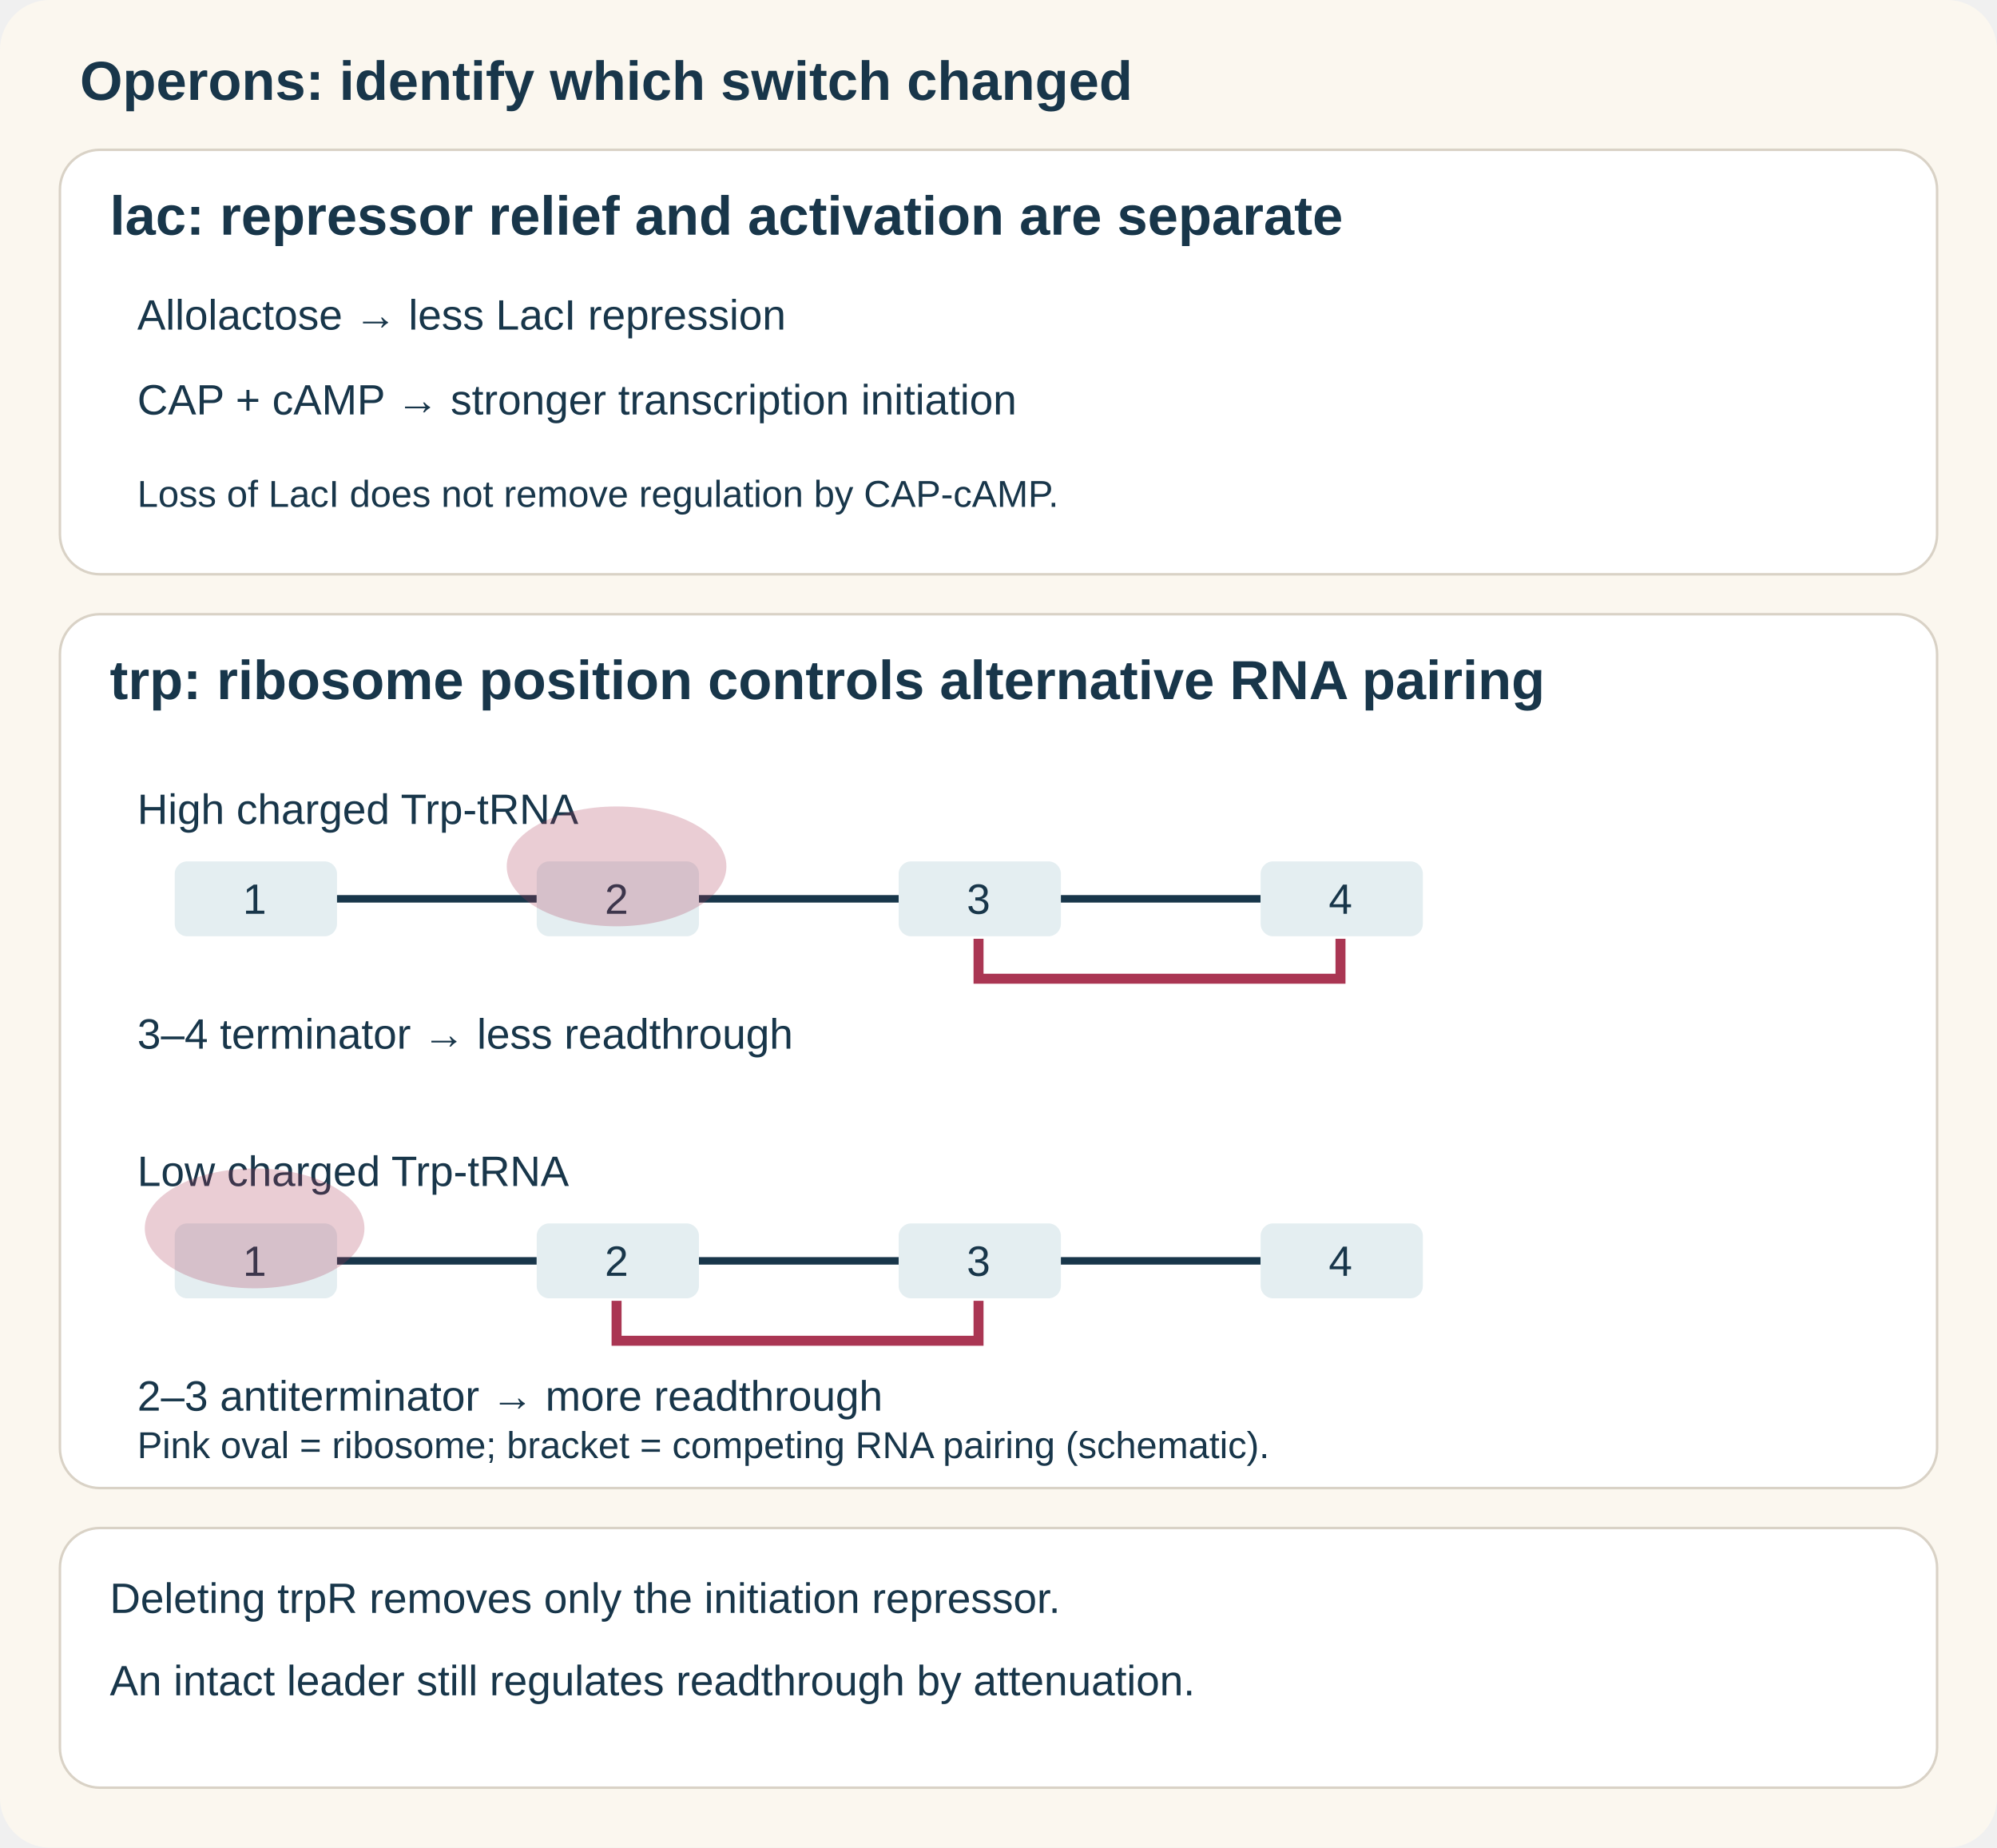
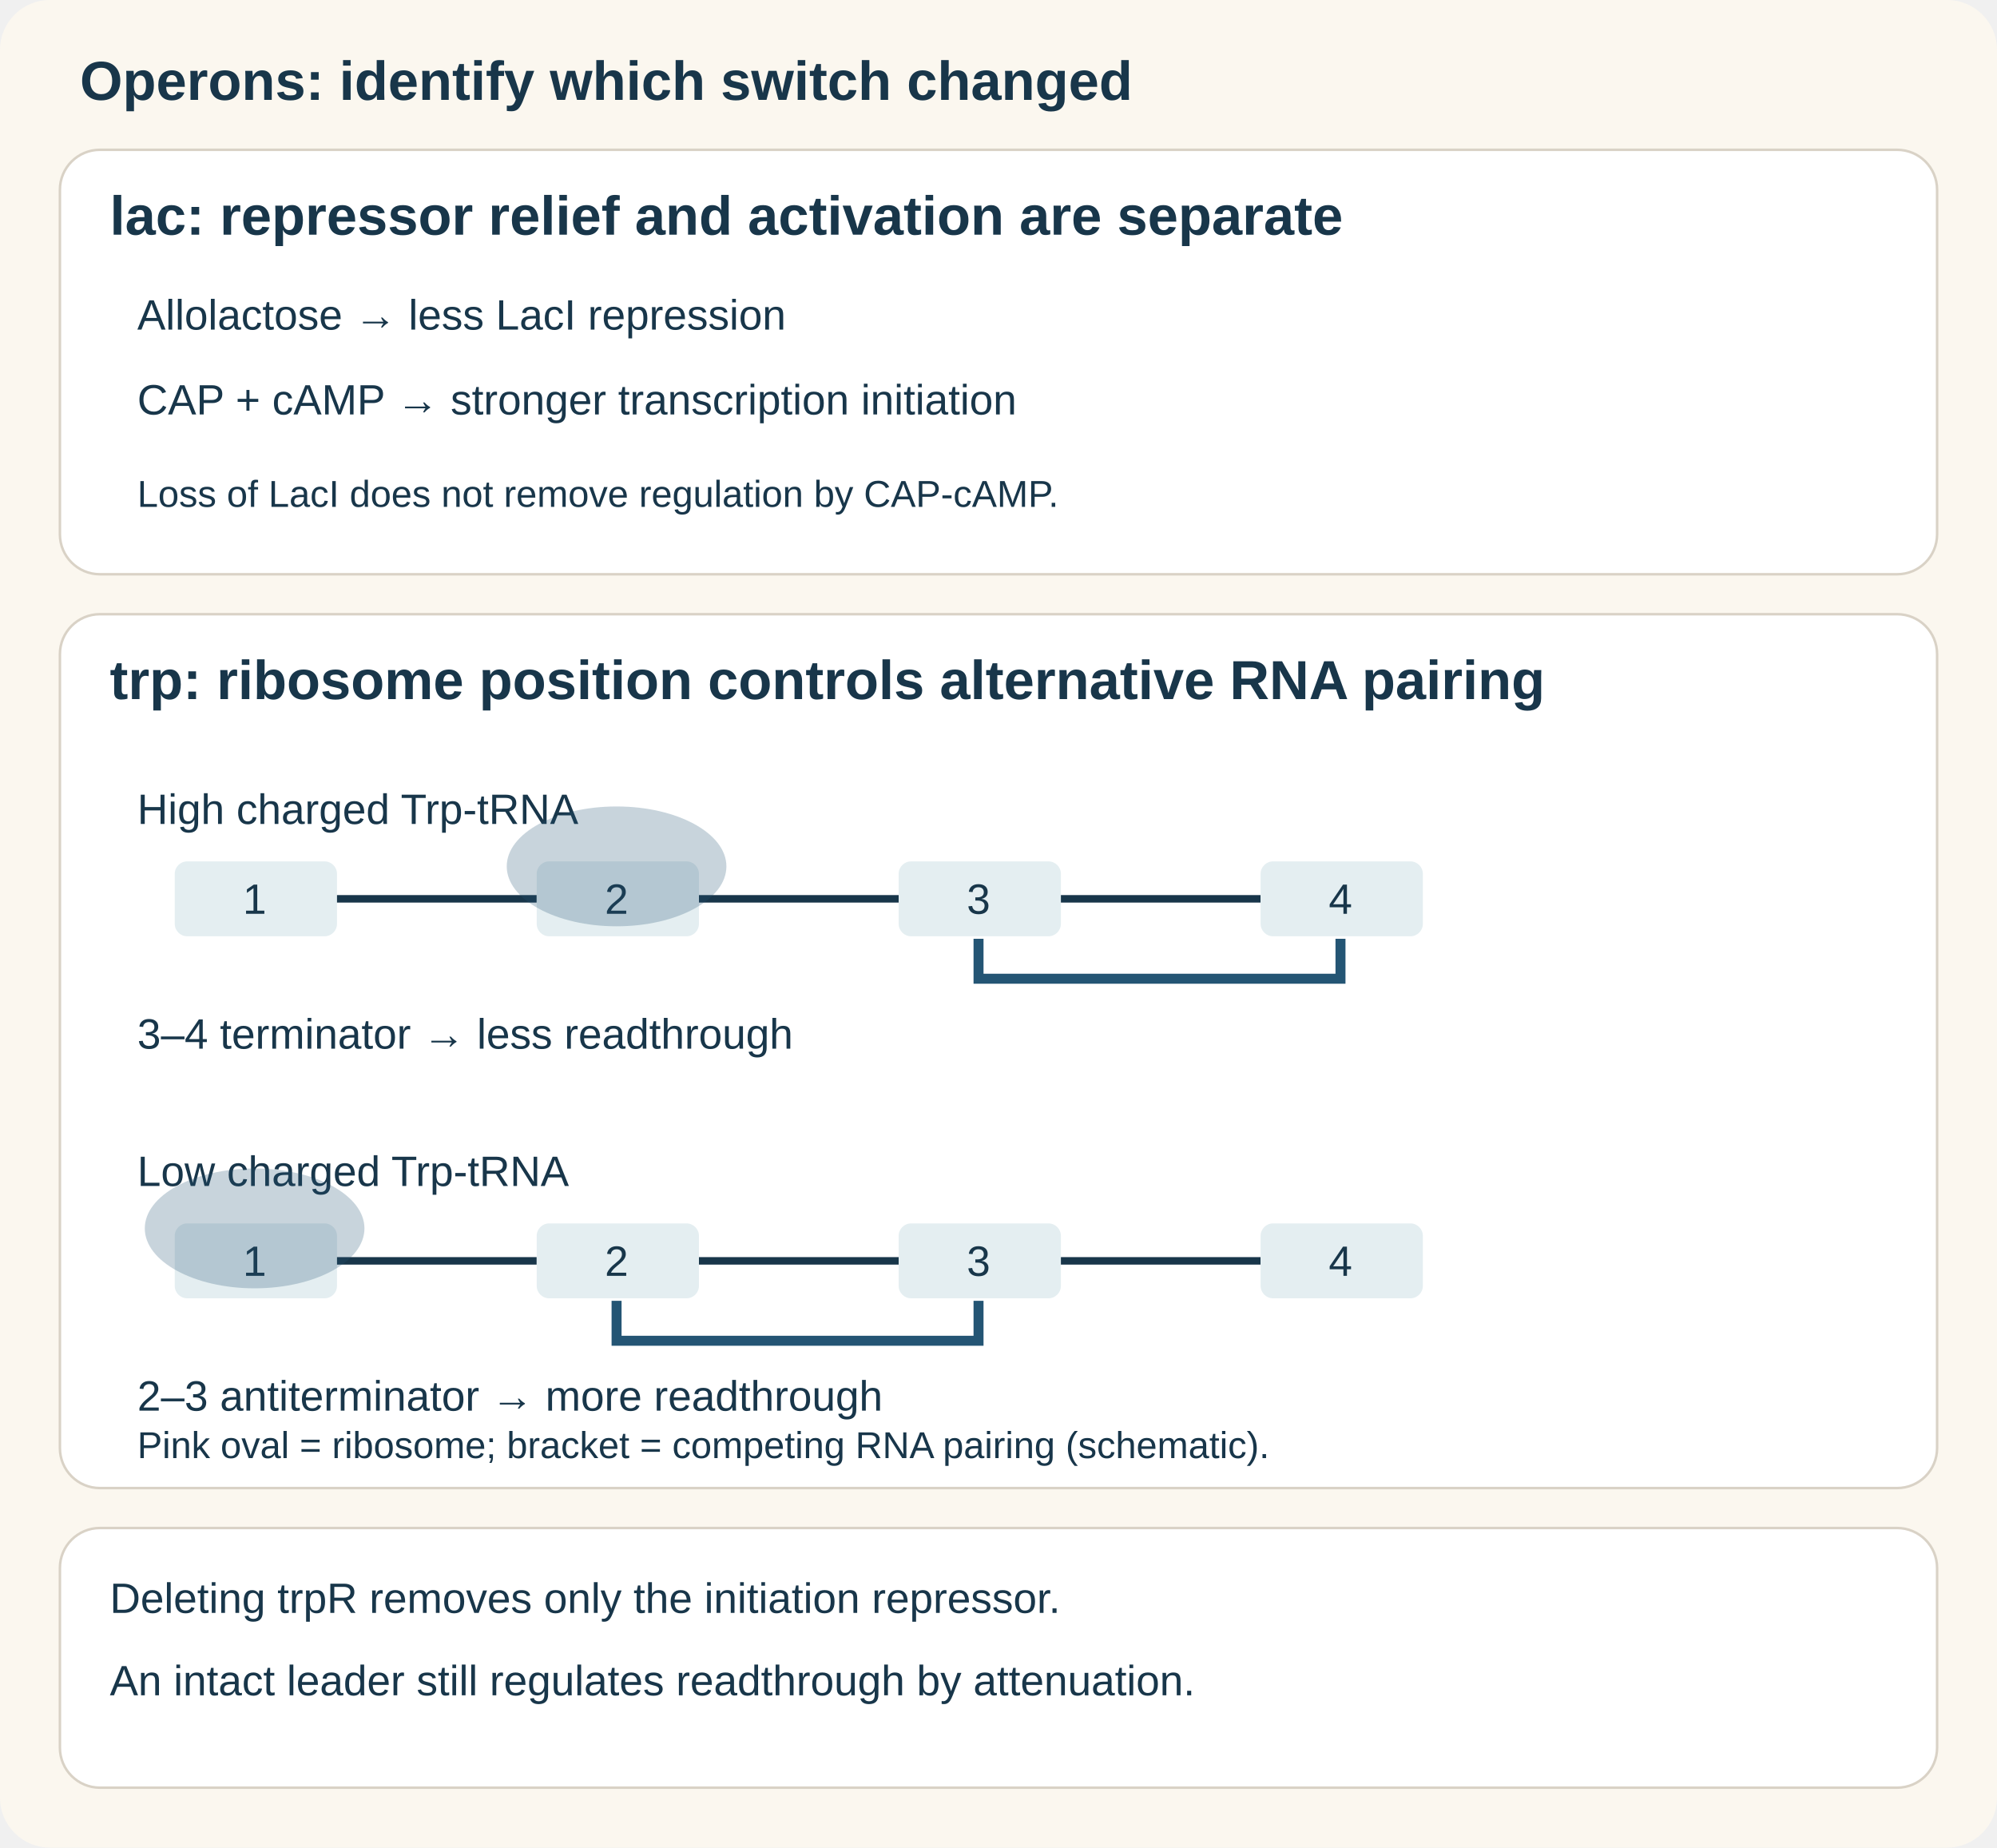
<svg xmlns="http://www.w3.org/2000/svg" width="800" height="740" viewBox="0 0 800 740" role="img" aria-labelledby="title desc">
-   <style>text{font-family:Arial,sans-serif;fill:#18364a}.h{font-size:22px;font-weight:bold}.t{font-size:17px}.s{font-size:15px}.bond{stroke:#18364a;stroke-width:3;fill:none}.accent{stroke:#aa3653;stroke-width:4;fill:none}</style>
+   <style>text{font-family:Arial,sans-serif;fill:#18364a}.h{font-size:22px;font-weight:bold}.t{font-size:17px}.s{font-size:15px}.bond{stroke:#18364a;stroke-width:3;fill:none}.accent{stroke:#245574;stroke-width:4;fill:none}</style>
  <rect width="800" height="740" fill="#fbf7ef" rx="20" />
  <text x="32" y="40" class="h" text-anchor="start">Operons: identify which switch changed</text>
  <rect x="24" y="60" width="752" height="170" rx="16" fill="white" stroke="#d9d2c6" />
  <text x="44" y="94" class="h" text-anchor="start">lac: repressor relief and activation are separate</text>
  <text x="55" y="132" class="t" text-anchor="start">Allolactose → less LacI repression</text>
  <text x="55" y="166" class="t" text-anchor="start">CAP + cAMP → stronger transcription initiation</text>
  <text x="55" y="203" class="s" text-anchor="start">Loss of LacI does not remove regulation by CAP-cAMP.</text>
  <rect x="24" y="246" width="752" height="350" rx="16" fill="white" stroke="#d9d2c6" />
  <text x="44" y="280" class="h" text-anchor="start">trp: ribosome position controls alternative RNA pairing</text>
  <text x="55" y="330" class="t" text-anchor="start">High charged Trp-tRNA</text>
  <rect x="70" y="345" width="65" height="30" rx="5" fill="#e4eef1" />
  <text x="102" y="366" class="t" text-anchor="middle">1</text>
  <path d="M135 360 L215 360" class="bond" />
  <rect x="215" y="345" width="65" height="30" rx="5" fill="#e4eef1" />
  <text x="247" y="366" class="t" text-anchor="middle">2</text>
  <path d="M280 360 L360 360" class="bond" />
  <rect x="360" y="345" width="65" height="30" rx="5" fill="#e4eef1" />
  <text x="392" y="366" class="t" text-anchor="middle">3</text>
  <path d="M425 360 L505 360" class="bond" />
  <rect x="505" y="345" width="65" height="30" rx="5" fill="#e4eef1" />
  <text x="537" y="366" class="t" text-anchor="middle">4</text>
-   <ellipse cx="247" cy="347" rx="44" ry="24" fill="#aa3653" opacity=".25" />
+   <ellipse cx="247" cy="347" rx="44" ry="24" fill="#245574" opacity=".25" />
  <path d="M392 376 V392 H537 V376" class="accent" />
  <text x="55" y="420" class="t" text-anchor="start">3–4 terminator → less readthrough</text>
  <text x="55" y="475" class="t" text-anchor="start">Low charged Trp-tRNA</text>
  <rect x="70" y="490" width="65" height="30" rx="5" fill="#e4eef1" />
  <text x="102" y="511" class="t" text-anchor="middle">1</text>
  <path d="M135 505 L215 505" class="bond" />
  <rect x="215" y="490" width="65" height="30" rx="5" fill="#e4eef1" />
  <text x="247" y="511" class="t" text-anchor="middle">2</text>
  <path d="M280 505 L360 505" class="bond" />
  <rect x="360" y="490" width="65" height="30" rx="5" fill="#e4eef1" />
  <text x="392" y="511" class="t" text-anchor="middle">3</text>
  <path d="M425 505 L505 505" class="bond" />
  <rect x="505" y="490" width="65" height="30" rx="5" fill="#e4eef1" />
  <text x="537" y="511" class="t" text-anchor="middle">4</text>
-   <ellipse cx="102" cy="492" rx="44" ry="24" fill="#aa3653" opacity=".25" />
+   <ellipse cx="102" cy="492" rx="44" ry="24" fill="#245574" opacity=".25" />
  <path d="M247 521 V537 H392 V521" class="accent" />
  <text x="55" y="565" class="t" text-anchor="start">2–3 antiterminator → more readthrough</text>
  <text x="55" y="584" class="s" text-anchor="start">Pink oval = ribosome; bracket = competing RNA pairing (schematic).</text>
  <rect x="24" y="612" width="752" height="104" rx="16" fill="white" stroke="#d9d2c6" />
  <text x="44" y="646" class="t" text-anchor="start">Deleting trpR removes only the initiation repressor.</text>
  <text x="44" y="679" class="t" text-anchor="start">An intact leader still regulates readthrough by attenuation.</text>
</svg>
